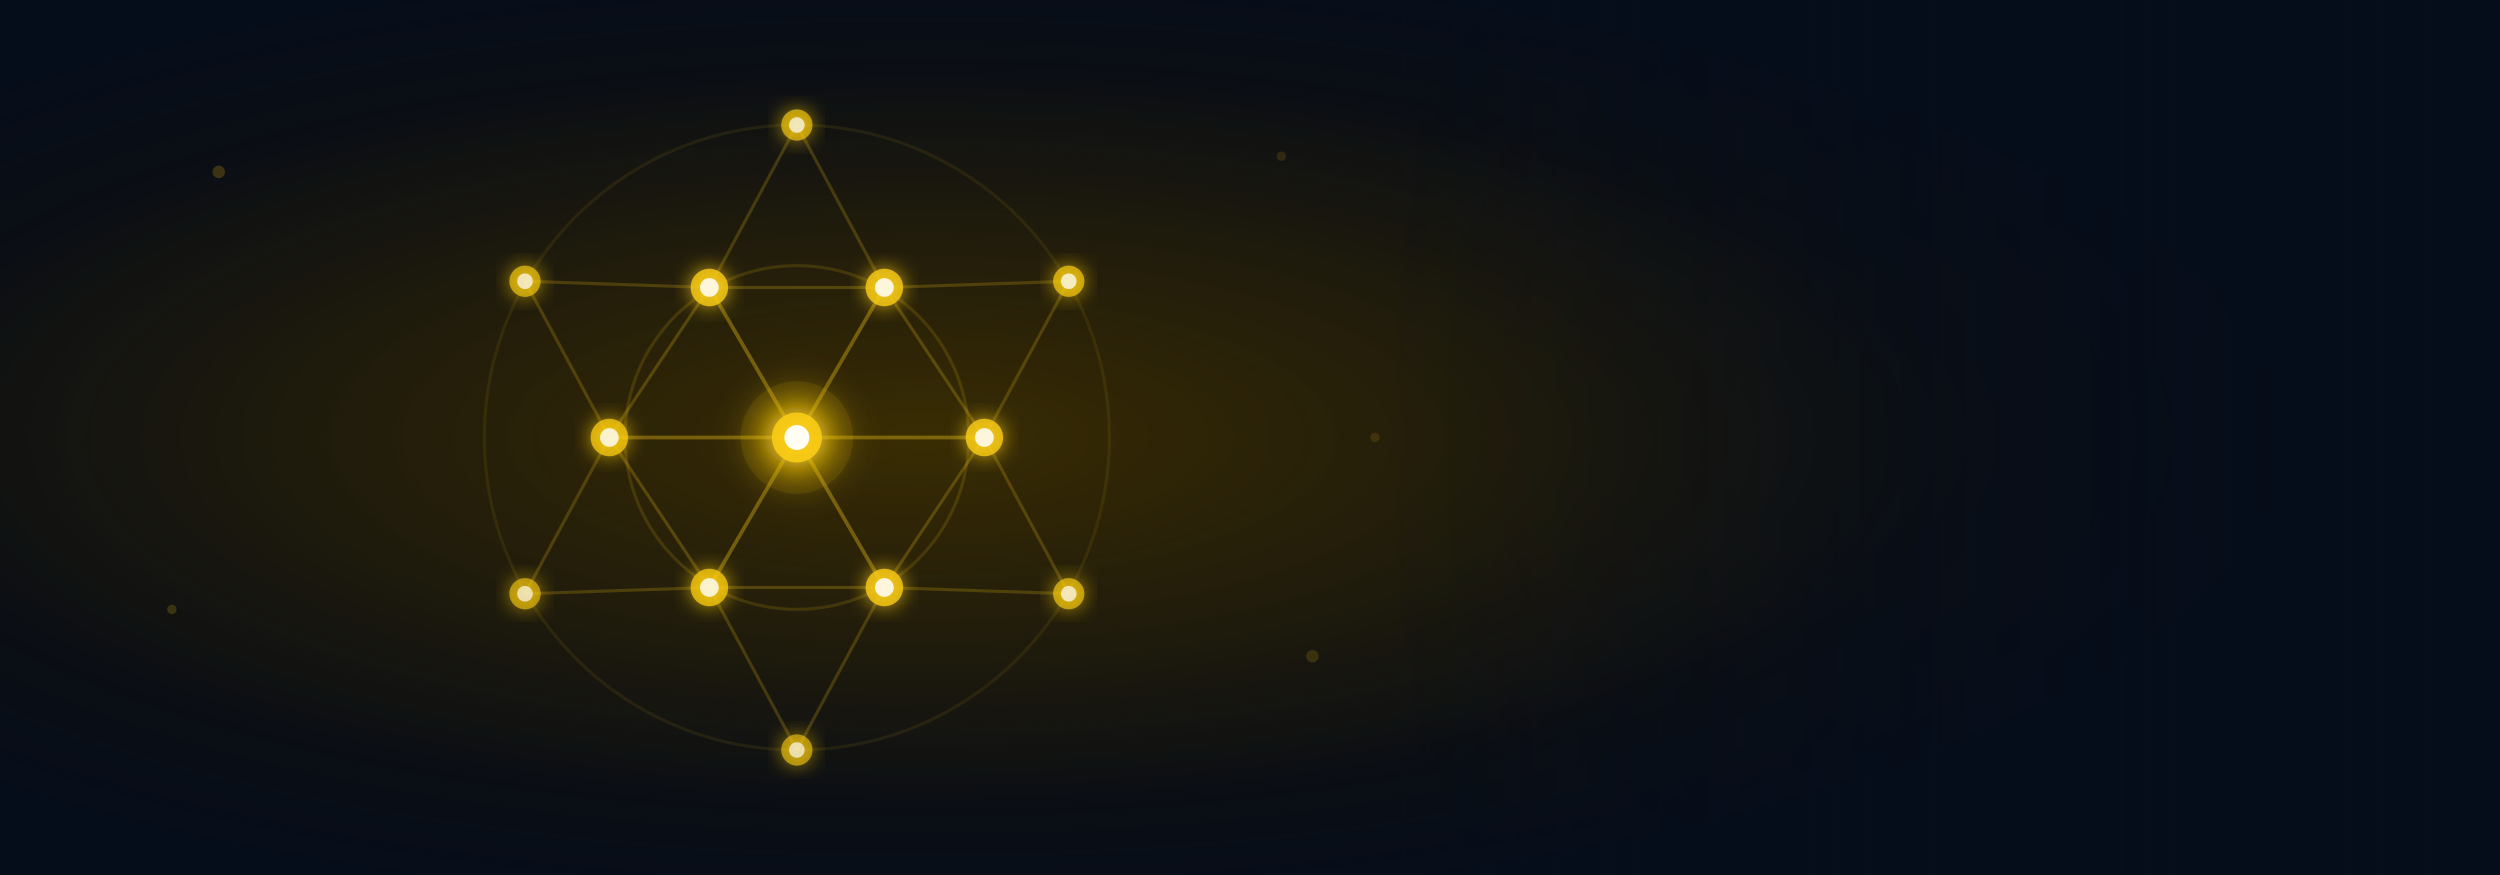
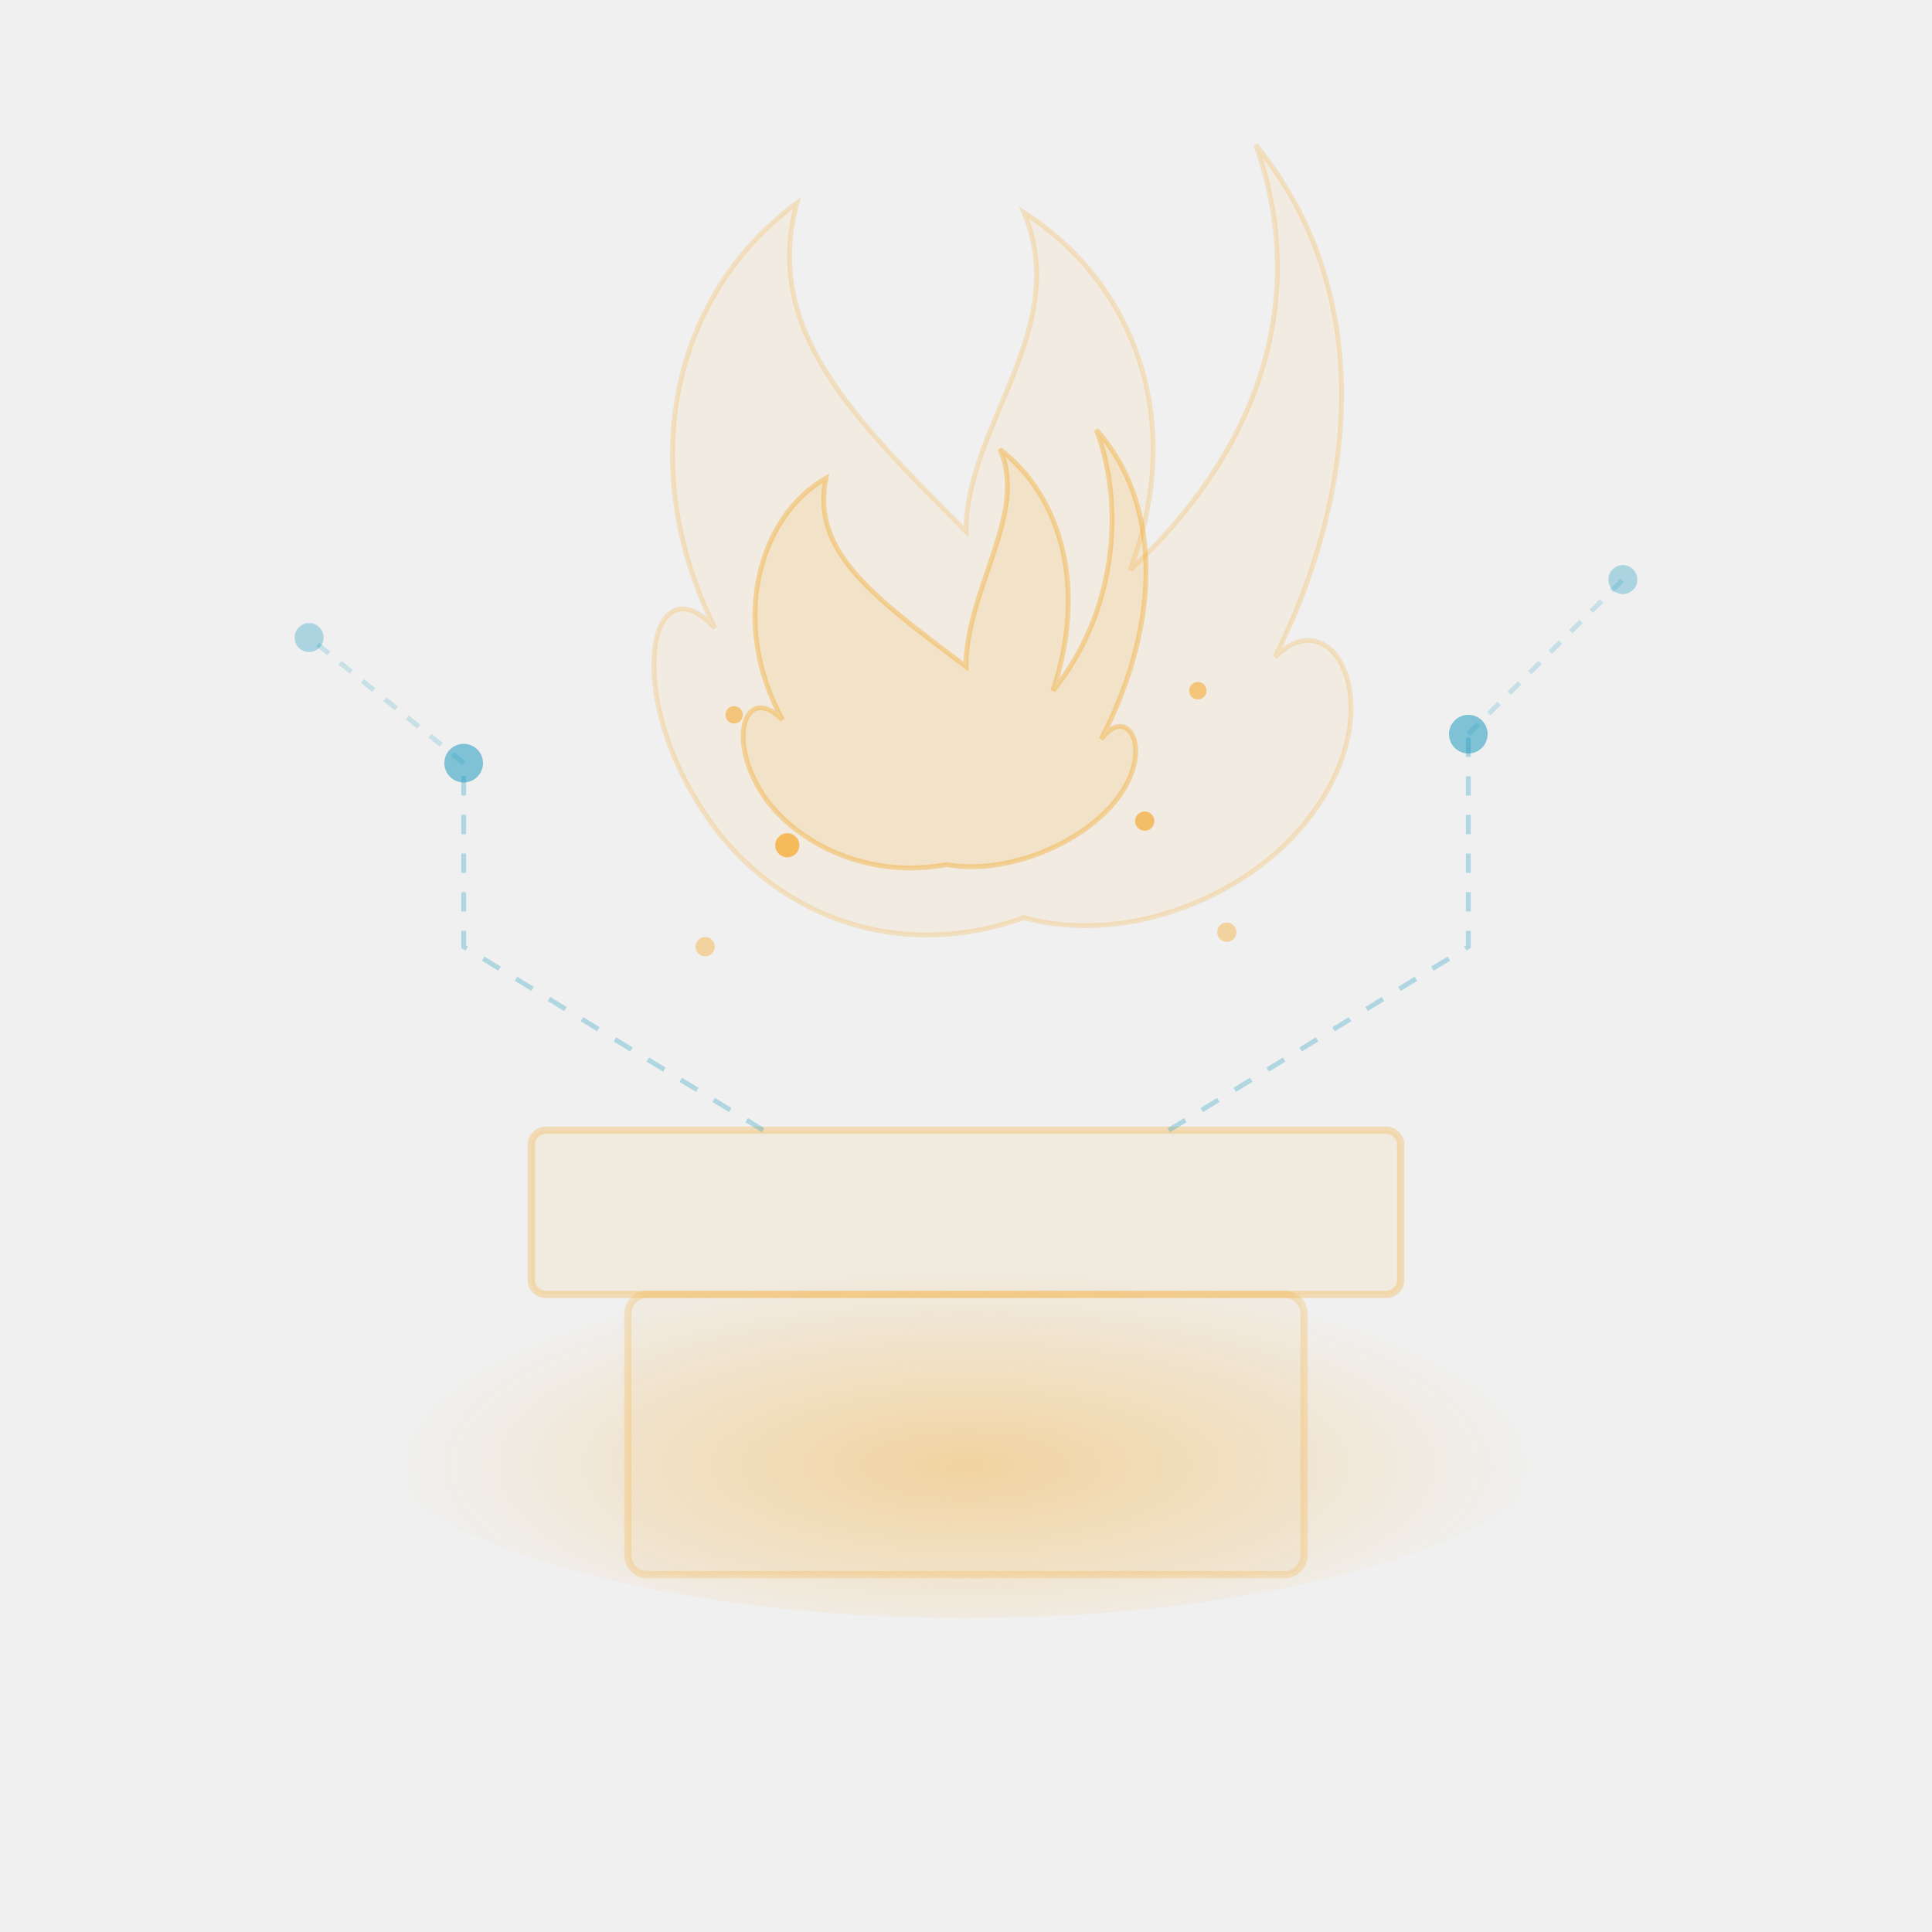
- <svg xmlns="http://www.w3.org/2000/svg" viewBox="0 0 800 280" width="800" height="280">
+ <svg xmlns="http://www.w3.org/2000/svg" viewBox="0 0 400 400" fill="none">
  <defs>
-     <radialGradient id="fBg" cx="37%" cy="50%" r="55%">
-       <stop offset="0%" stop-color="#1a1200" />
-       <stop offset="100%" stop-color="#060d1a" />
+     <radialGradient id="forgeGlow" cx="50%" cy="65%" r="45%">
+       <stop offset="0%" stop-color="#F5A623" stop-opacity="0.35" />
+       <stop offset="100%" stop-color="#F5A623" stop-opacity="0" />
    </radialGradient>
-     <radialGradient id="fAmbient" cx="37%" cy="50%" r="42%">
-       <stop offset="0%" stop-color="#facc15" stop-opacity="0.14" />
-       <stop offset="100%" stop-color="#facc15" stop-opacity="0" />
-     </radialGradient>
-     <filter id="fGlow" x="-80%" y="-80%" width="260%" height="260%">
-       <feGaussianBlur in="SourceGraphic" stdDeviation="5" result="blur" />
-       <feMerge>
-         <feMergeNode in="blur" />
-         <feMergeNode in="blur" />
-         <feMergeNode in="SourceGraphic" />
-       </feMerge>
-     </filter>
-     <filter id="fSoftGlow" x="-40%" y="-40%" width="180%" height="180%">
-       <feGaussianBlur in="SourceGraphic" stdDeviation="3" result="blur" />
-       <feMerge>
-         <feMergeNode in="blur" />
-         <feMergeNode in="SourceGraphic" />
-       </feMerge>
-     </filter>
-     <linearGradient id="fRightFade" x1="0%" y1="0%" x2="100%" y2="0%">
-       <stop offset="0%" stop-color="#060d1a" stop-opacity="0" />
-       <stop offset="55%" stop-color="#060d1a" stop-opacity="0" />
-       <stop offset="100%" stop-color="#060d1a" stop-opacity="0.85" />
+     <linearGradient id="anvilGrad" x1="0%" y1="0%" x2="100%" y2="100%">
+       <stop offset="0%" stop-color="#F5A623" stop-opacity="0.9" />
+       <stop offset="100%" stop-color="#E8860A" stop-opacity="0.9" />
    </linearGradient>
  </defs>
-   <rect width="800" height="280" fill="url(#fBg)" />
-   <rect width="800" height="280" fill="url(#fAmbient)" />
-   <circle cx="255" cy="140" r="100" fill="none" stroke="#facc15" stroke-opacity="0.08" stroke-width="1" />
-   <circle cx="255" cy="140" r="55" fill="none" stroke="#facc15" stroke-opacity="0.14" stroke-width="1" />
-   <line x1="255" y1="140" x2="315" y2="140" stroke="#facc15" stroke-opacity="0.35" stroke-width="1.2" />
-   <line x1="255" y1="140" x2="283" y2="188" stroke="#facc15" stroke-opacity="0.35" stroke-width="1.2" />
-   <line x1="255" y1="140" x2="227" y2="188" stroke="#facc15" stroke-opacity="0.35" stroke-width="1.2" />
-   <line x1="255" y1="140" x2="195" y2="140" stroke="#facc15" stroke-opacity="0.35" stroke-width="1.2" />
-   <line x1="255" y1="140" x2="227" y2="92" stroke="#facc15" stroke-opacity="0.35" stroke-width="1.2" />
-   <line x1="255" y1="140" x2="283" y2="92" stroke="#facc15" stroke-opacity="0.35" stroke-width="1.2" />
-   <line x1="315" y1="140" x2="283" y2="188" stroke="#facc15" stroke-opacity="0.22" stroke-width="1" />
-   <line x1="283" y1="188" x2="227" y2="188" stroke="#facc15" stroke-opacity="0.22" stroke-width="1" />
-   <line x1="227" y1="188" x2="195" y2="140" stroke="#facc15" stroke-opacity="0.22" stroke-width="1" />
-   <line x1="195" y1="140" x2="227" y2="92" stroke="#facc15" stroke-opacity="0.22" stroke-width="1" />
-   <line x1="227" y1="92" x2="283" y2="92" stroke="#facc15" stroke-opacity="0.22" stroke-width="1" />
-   <line x1="283" y1="92" x2="315" y2="140" stroke="#facc15" stroke-opacity="0.22" stroke-width="1" />
-   <line x1="315" y1="140" x2="342" y2="190" stroke="#facc15" stroke-opacity="0.2" stroke-width="1" />
-   <line x1="283" y1="188" x2="342" y2="190" stroke="#facc15" stroke-opacity="0.2" stroke-width="1" />
-   <line x1="283" y1="188" x2="255" y2="240" stroke="#facc15" stroke-opacity="0.2" stroke-width="1" />
-   <line x1="227" y1="188" x2="255" y2="240" stroke="#facc15" stroke-opacity="0.2" stroke-width="1" />
-   <line x1="227" y1="188" x2="168" y2="190" stroke="#facc15" stroke-opacity="0.2" stroke-width="1" />
-   <line x1="195" y1="140" x2="168" y2="190" stroke="#facc15" stroke-opacity="0.2" stroke-width="1" />
-   <line x1="195" y1="140" x2="168" y2="90" stroke="#facc15" stroke-opacity="0.2" stroke-width="1" />
-   <line x1="227" y1="92" x2="168" y2="90" stroke="#facc15" stroke-opacity="0.2" stroke-width="1" />
-   <line x1="227" y1="92" x2="255" y2="40" stroke="#facc15" stroke-opacity="0.2" stroke-width="1" />
-   <line x1="283" y1="92" x2="255" y2="40" stroke="#facc15" stroke-opacity="0.2" stroke-width="1" />
-   <line x1="283" y1="92" x2="342" y2="90" stroke="#facc15" stroke-opacity="0.2" stroke-width="1" />
-   <line x1="315" y1="140" x2="342" y2="90" stroke="#facc15" stroke-opacity="0.2" stroke-width="1" />
-   <circle cx="255" cy="140" r="18" fill="#facc15" fill-opacity="0.1" filter="url(#fGlow)" />
-   <circle cx="255" cy="140" r="8" fill="#facc15" fill-opacity="0.9" filter="url(#fGlow)" />
-   <circle cx="255" cy="140" r="4" fill="#ffffff" fill-opacity="0.95" />
-   <circle cx="315" cy="140" r="6" fill="#facc15" fill-opacity="0.8" filter="url(#fSoftGlow)" />
-   <circle cx="315" cy="140" r="3" fill="#fff" fill-opacity="0.85" />
-   <circle cx="283" cy="188" r="6" fill="#facc15" fill-opacity="0.8" filter="url(#fSoftGlow)" />
-   <circle cx="283" cy="188" r="3" fill="#fff" fill-opacity="0.85" />
-   <circle cx="227" cy="188" r="6" fill="#facc15" fill-opacity="0.75" filter="url(#fSoftGlow)" />
-   <circle cx="227" cy="188" r="3" fill="#fff" fill-opacity="0.8" />
-   <circle cx="195" cy="140" r="6" fill="#facc15" fill-opacity="0.75" filter="url(#fSoftGlow)" />
-   <circle cx="195" cy="140" r="3" fill="#fff" fill-opacity="0.8" />
-   <circle cx="227" cy="92" r="6" fill="#facc15" fill-opacity="0.8" filter="url(#fSoftGlow)" />
-   <circle cx="227" cy="92" r="3" fill="#fff" fill-opacity="0.85" />
-   <circle cx="283" cy="92" r="6" fill="#facc15" fill-opacity="0.8" filter="url(#fSoftGlow)" />
-   <circle cx="283" cy="92" r="3" fill="#fff" fill-opacity="0.85" />
-   <circle cx="342" cy="190" r="5" fill="#facc15" fill-opacity="0.65" filter="url(#fSoftGlow)" />
-   <circle cx="342" cy="190" r="2.5" fill="#fff" fill-opacity="0.7" />
-   <circle cx="255" cy="240" r="5" fill="#facc15" fill-opacity="0.6" filter="url(#fSoftGlow)" />
-   <circle cx="255" cy="240" r="2.5" fill="#fff" fill-opacity="0.65" />
-   <circle cx="168" cy="190" r="5" fill="#facc15" fill-opacity="0.6" filter="url(#fSoftGlow)" />
-   <circle cx="168" cy="190" r="2.5" fill="#fff" fill-opacity="0.65" />
-   <circle cx="168" cy="90" r="5" fill="#facc15" fill-opacity="0.65" filter="url(#fSoftGlow)" />
-   <circle cx="168" cy="90" r="2.5" fill="#fff" fill-opacity="0.7" />
-   <circle cx="255" cy="40" r="5" fill="#facc15" fill-opacity="0.65" filter="url(#fSoftGlow)" />
-   <circle cx="255" cy="40" r="2.5" fill="#fff" fill-opacity="0.7" />
-   <circle cx="342" cy="90" r="5" fill="#facc15" fill-opacity="0.7" filter="url(#fSoftGlow)" />
-   <circle cx="342" cy="90" r="2.5" fill="#fff" fill-opacity="0.75" />
-   <circle cx="70" cy="55" r="2" fill="#facc15" fill-opacity="0.2" />
-   <circle cx="420" cy="210" r="2" fill="#facc15" fill-opacity="0.15" />
-   <circle cx="55" cy="195" r="1.5" fill="#facc15" fill-opacity="0.18" />
-   <circle cx="410" cy="50" r="1.5" fill="#facc15" fill-opacity="0.12" />
-   <circle cx="440" cy="140" r="1.5" fill="#facc15" fill-opacity="0.12" />
-   <rect width="800" height="280" fill="url(#fRightFade)" />
+   <ellipse cx="200" cy="290" rx="130" ry="45" fill="url(#forgeGlow)" />
+   <path d="M200 110 C200 88, 222 68, 212 44 C234 58, 246 86, 234 118 C264 90, 270 58, 260 30 C286 62, 280 104, 264 136 C276 124, 288 146, 272 168 C260 185, 234 196, 212 190 C184 200, 158 188, 145 167 C129 142, 135 116, 148 130 C132 98, 138 62, 165 42 C158 68, 176 86, 200 110Z" fill="#F5A623" fill-opacity="0.07" stroke="#F5A623" stroke-opacity="0.22" stroke-width="1" />
+   <path d="M200 138 C200 122, 213 106, 207 93 C220 103, 225 122, 218 143 C231 127, 233 105, 227 89 C242 106, 239 132, 228 153 C234 145, 240 157, 229 168 C221 176, 207 181, 196 179 C180 182, 166 175, 159 166 C150 154, 154 141, 162 149 C151 129, 157 107, 171 99 C168 114, 180 123, 200 138Z" fill="#F5A623" fill-opacity="0.14" stroke="#F5A623" stroke-opacity="0.38" stroke-width="1" />
+   <rect x="110" y="234" width="180" height="34" rx="3" fill="#F5A623" fill-opacity="0.08" stroke="#F5A623" stroke-opacity="0.28" stroke-width="1.5" />
+   <rect x="130" y="268" width="140" height="58" rx="4" fill="#F5A623" fill-opacity="0.06" stroke="#F5A623" stroke-opacity="0.22" stroke-width="1.5" />
+   <path d="M158 234 L96 196 L96 158" stroke="#0E94BB" stroke-opacity="0.28" stroke-width="1" stroke-dasharray="4 4" />
+   <path d="M242 234 L304 196 L304 152" stroke="#0E94BB" stroke-opacity="0.28" stroke-width="1" stroke-dasharray="4 4" />
+   <circle cx="96" cy="158" r="4" fill="#0E94BB" fill-opacity="0.5" />
+   <circle cx="304" cy="152" r="4" fill="#0E94BB" fill-opacity="0.5" />
+   <circle cx="64" cy="132" r="3" fill="#0E94BB" fill-opacity="0.3" />
+   <circle cx="336" cy="120" r="3" fill="#0E94BB" fill-opacity="0.3" />
+   <path d="M96 158 L64 132" stroke="#0E94BB" stroke-opacity="0.18" stroke-width="1" stroke-dasharray="3 3" />
+   <path d="M304 152 L336 120" stroke="#0E94BB" stroke-opacity="0.18" stroke-width="1" stroke-dasharray="3 3" />
+   <circle cx="163" cy="175" r="2.5" fill="#F5A623" fill-opacity="0.7" />
+   <circle cx="237" cy="170" r="2" fill="#F5A623" fill-opacity="0.65" />
+   <circle cx="152" cy="148" r="1.8" fill="#F5A623" fill-opacity="0.55" />
+   <circle cx="248" cy="143" r="1.8" fill="#F5A623" fill-opacity="0.55" />
+   <circle cx="146" cy="196" r="2" fill="#F5A623" fill-opacity="0.4" />
+   <circle cx="254" cy="193" r="2" fill="#F5A623" fill-opacity="0.4" />
</svg>
